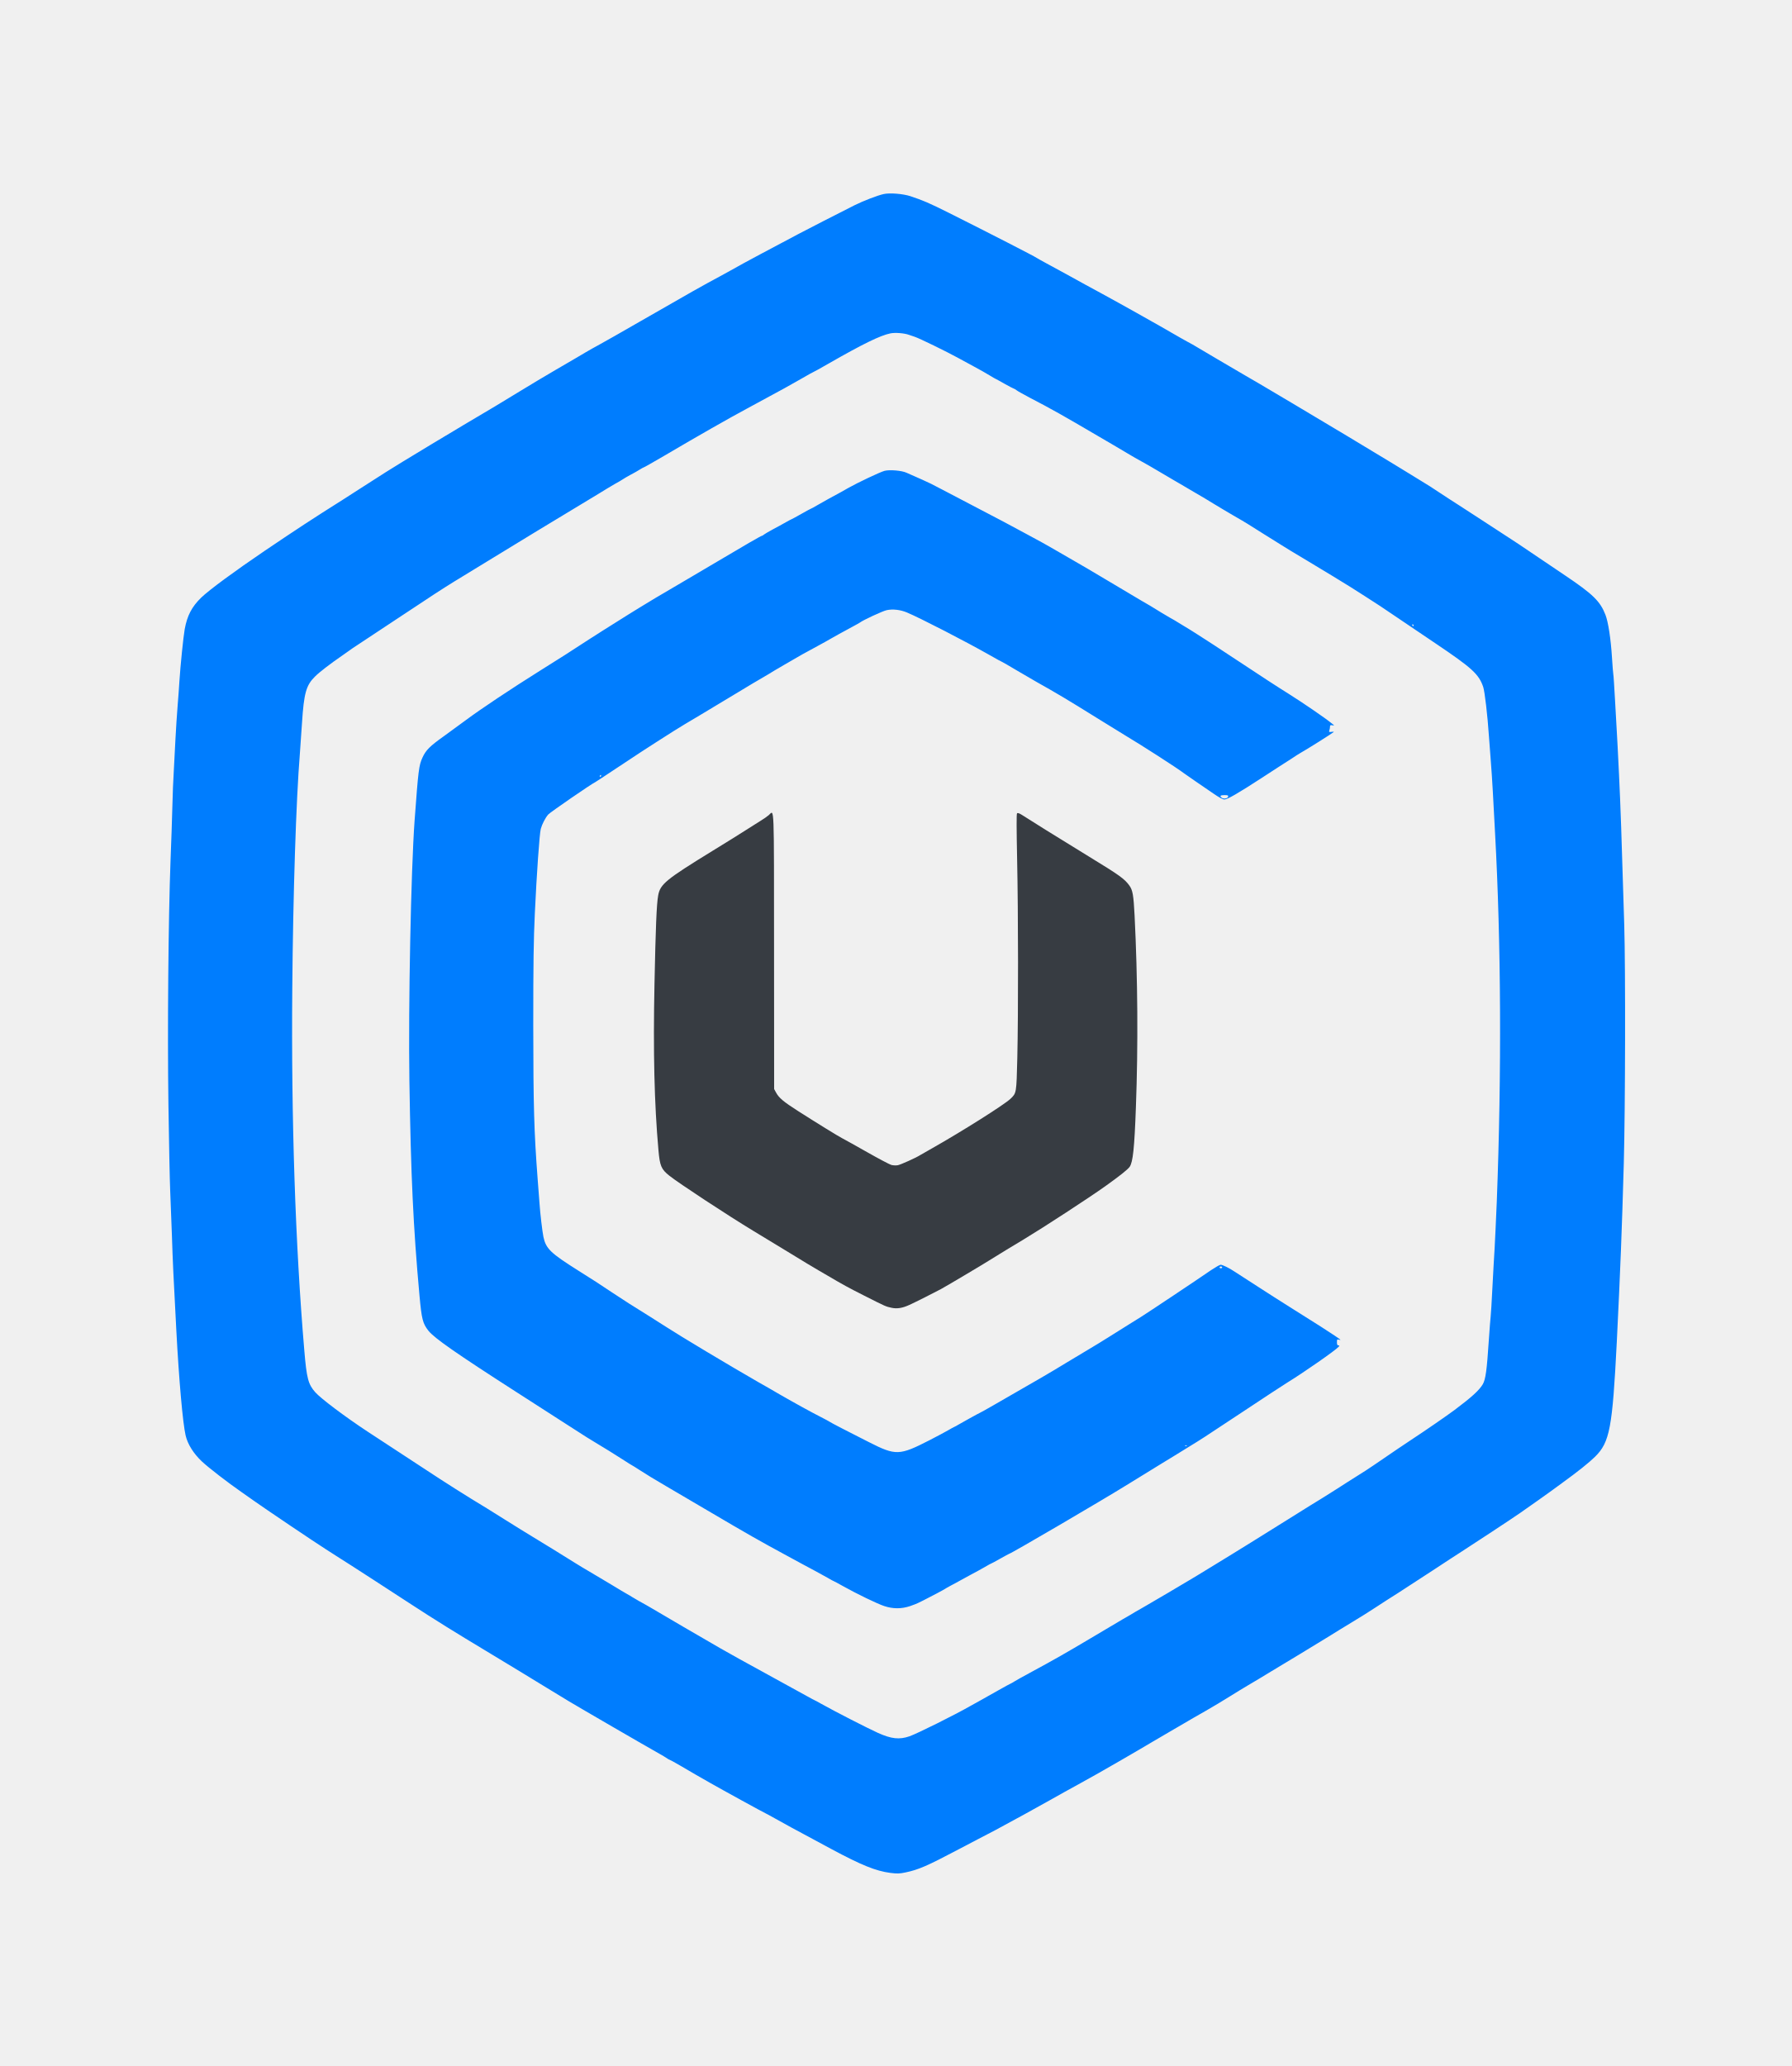
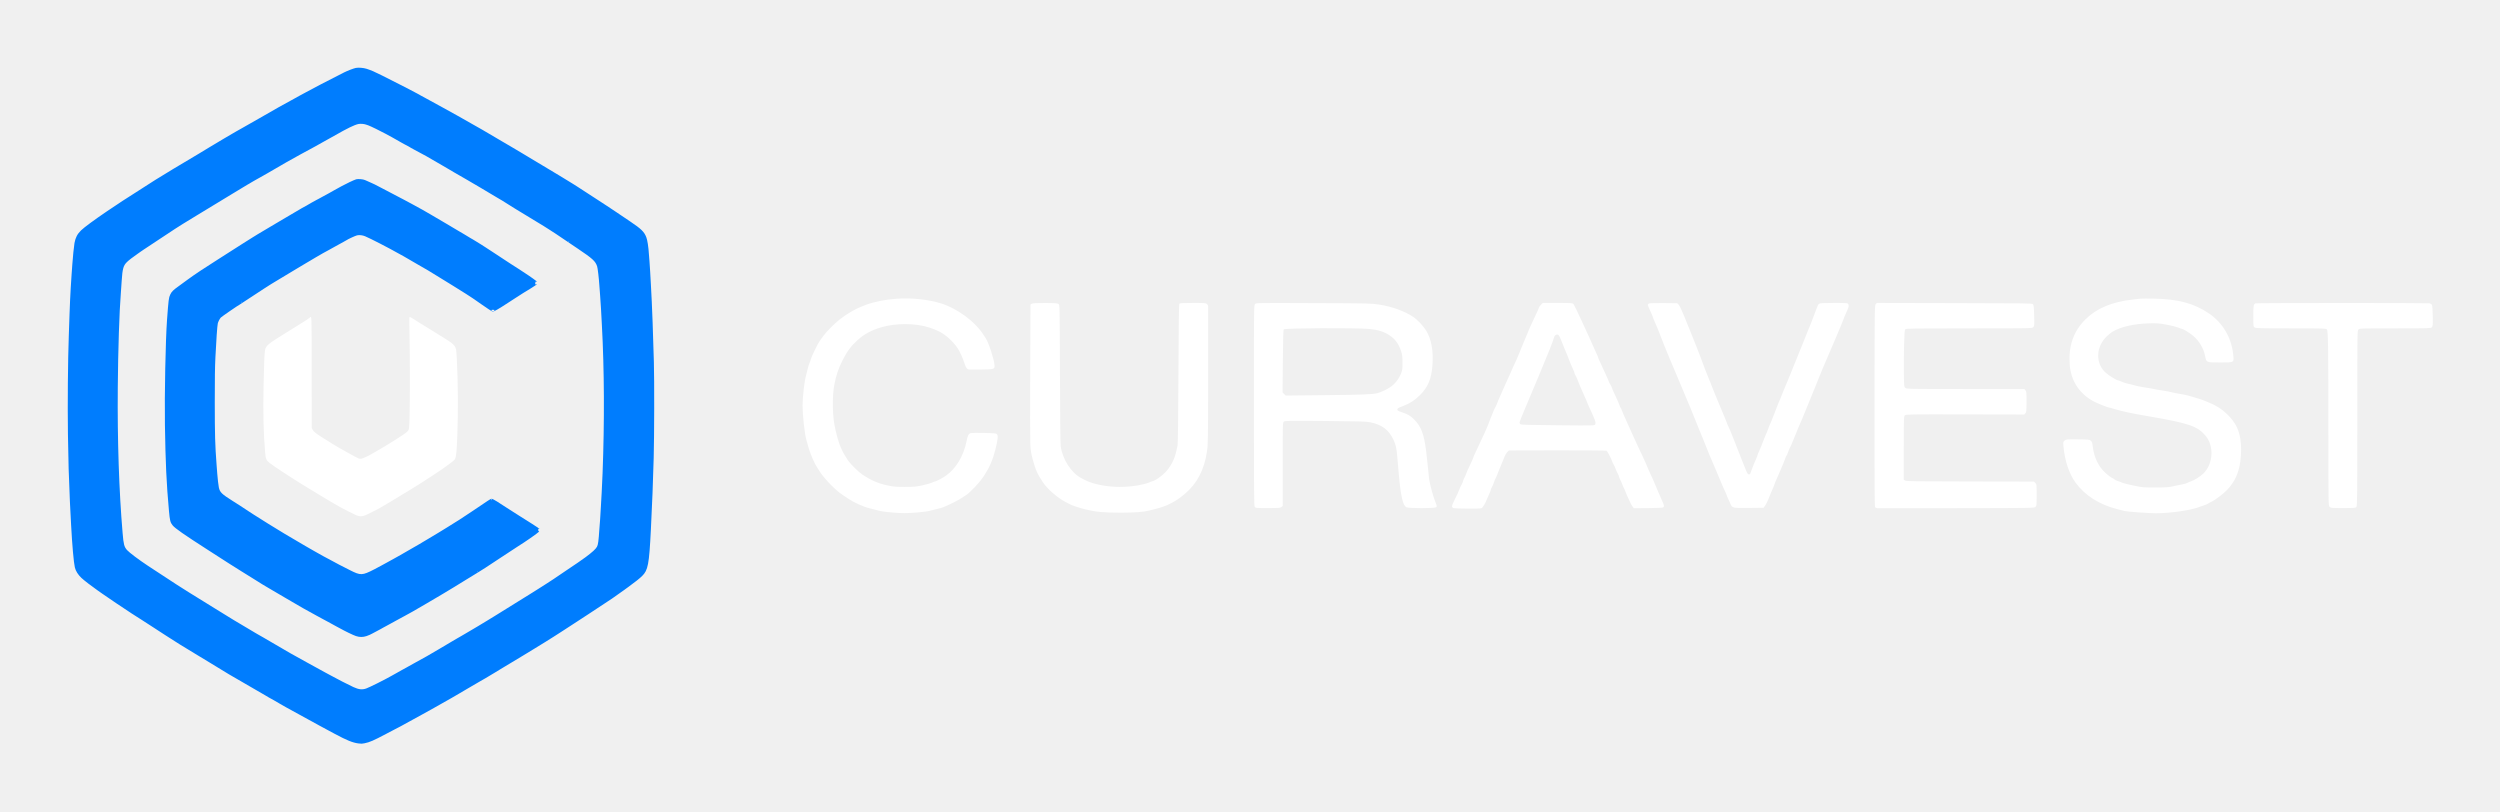
- <svg xmlns="http://www.w3.org/2000/svg" viewBox="0 0 1067.061 1230.040" width="1067.061" height="1230.040">
-   <g transform="translate(16.838,98.327) scale(0.521648)">
+ <svg xmlns="http://www.w3.org/2000/svg" viewBox="0 0 3699.127 1200.000" width="3699.127" height="1200.000">
+   <g transform="translate(17.058,83.307) scale(0.521648)">
    <g id="icon">
      <g transform="translate(0,1968) scale(0.1,-0.1)">
        <path d="M9765 19350 c-69 -15 -233 -78 -333 -128 -156 -78 -582 -297 -642 -329 -30 -17 -109 -58 -175 -93 -66 -35 -183 -97 -260 -138 -77 -42 -165 -89 -195 -105 -30 -16 -84 -46 -120 -67 -36 -20 -99 -55 -140 -77 -200 -107 -351 -192 -900 -508 -217 -125 -433 -248 -480 -273 -47 -25 -119 -66 -160 -90 -100 -59 -104 -62 -340 -199 -113 -66 -293 -173 -400 -239 -107 -66 -238 -145 -290 -176 -430 -253 -1115 -666 -1250 -753 -19 -12 -75 -49 -125 -80 -49 -32 -128 -82 -175 -112 -47 -30 -129 -83 -182 -117 -357 -225 -529 -338 -898 -587 -348 -236 -635 -447 -727 -536 -107 -105 -158 -203 -187 -358 -16 -91 -49 -414 -61 -600 -3 -55 -12 -179 -20 -275 -8 -96 -19 -269 -25 -385 -6 -115 -14 -280 -19 -365 -6 -85 -13 -265 -16 -400 -3 -135 -13 -414 -21 -620 -25 -662 -36 -1934 -24 -2785 6 -423 15 -862 20 -975 5 -113 14 -347 20 -520 9 -282 17 -462 50 -1075 30 -570 74 -1064 106 -1202 23 -101 91 -209 187 -299 77 -72 295 -240 452 -349 39 -27 99 -69 135 -95 116 -83 696 -474 830 -559 47 -30 115 -74 153 -98 37 -24 100 -64 140 -89 131 -84 171 -110 277 -179 149 -96 246 -159 400 -260 198 -128 188 -122 410 -261 113 -70 304 -187 425 -259 121 -73 303 -183 405 -245 102 -62 245 -149 318 -194 73 -45 183 -112 245 -149 104 -63 887 -517 1030 -597 35 -19 74 -43 87 -52 14 -10 28 -18 32 -18 4 0 58 -30 120 -66 62 -37 142 -84 178 -104 36 -20 112 -64 170 -97 122 -70 620 -343 625 -343 2 0 50 -26 107 -58 57 -32 141 -79 188 -104 47 -25 112 -61 145 -78 33 -18 92 -50 130 -70 39 -21 120 -64 180 -97 347 -186 509 -252 677 -274 80 -10 104 -9 171 5 149 31 245 72 612 266 55 29 156 82 225 118 69 35 154 80 190 99 227 122 460 250 625 343 105 59 246 138 315 175 126 69 329 183 495 280 50 29 143 83 208 121 65 38 133 78 151 89 18 11 111 65 205 120 95 55 184 107 199 116 15 9 44 26 65 38 74 42 108 61 140 80 99 57 174 102 277 166 63 40 158 97 210 128 52 30 167 99 255 153 88 53 239 145 335 202 96 58 238 144 315 192 77 48 205 127 285 175 80 48 197 121 260 163 106 69 166 108 260 167 72 46 221 143 415 270 110 73 249 163 308 201 127 81 587 384 667 440 101 70 311 219 359 254 26 19 82 60 123 90 177 128 307 232 374 298 169 166 199 328 249 1312 41 832 58 1263 80 2040 17 627 20 2213 5 2720 -32 1060 -42 1346 -60 1720 -11 228 -22 447 -25 485 -3 39 -12 198 -20 355 -9 157 -17 292 -20 300 -2 8 -9 94 -15 190 -13 212 -43 408 -75 489 -60 154 -143 235 -460 448 -126 85 -301 202 -387 261 -86 59 -212 143 -280 186 -68 44 -199 129 -293 191 -93 61 -204 133 -245 159 -71 45 -162 104 -289 188 -31 21 -72 47 -91 58 -19 12 -78 47 -130 80 -52 32 -122 75 -155 95 -33 20 -90 55 -128 78 -96 60 -825 497 -1117 670 -74 44 -183 109 -243 144 -59 35 -187 111 -285 167 -194 113 -479 281 -556 327 -27 17 -78 46 -115 65 -36 20 -110 61 -164 93 -117 68 -123 71 -407 231 -124 70 -307 171 -408 226 -101 54 -272 148 -380 208 -108 59 -231 126 -272 148 -41 22 -79 44 -85 48 -24 18 -541 283 -1002 514 -230 115 -296 143 -443 192 -83 27 -235 40 -305 24z m290 -1607 c22 -8 51 -18 65 -22 53 -17 360 -167 495 -241 28 -15 106 -58 175 -95 69 -37 154 -85 189 -107 34 -21 64 -38 66 -38 2 0 47 -25 100 -55 54 -30 101 -55 105 -55 4 0 18 -8 31 -18 13 -11 83 -49 154 -87 246 -128 364 -194 795 -447 80 -47 162 -95 183 -107 21 -12 82 -48 135 -80 53 -32 126 -74 162 -93 36 -19 128 -72 205 -118 77 -45 156 -92 175 -103 19 -11 47 -27 62 -36 14 -9 86 -51 160 -94 73 -42 174 -102 223 -133 50 -31 149 -89 220 -131 72 -41 146 -85 165 -97 19 -13 99 -63 178 -112 78 -49 172 -108 210 -131 37 -24 144 -89 237 -144 238 -143 491 -296 550 -334 28 -18 102 -65 165 -105 63 -40 142 -91 175 -113 81 -55 387 -261 627 -423 422 -284 498 -353 548 -500 17 -49 50 -329 65 -559 3 -49 13 -169 20 -265 8 -96 19 -265 25 -375 5 -110 17 -319 25 -465 69 -1257 76 -2740 20 -4205 -9 -214 -20 -457 -25 -540 -5 -82 -17 -283 -25 -445 -8 -162 -17 -311 -20 -330 -3 -19 -12 -141 -21 -270 -22 -341 -37 -450 -69 -504 -40 -68 -124 -145 -320 -292 -85 -64 -345 -243 -510 -351 -57 -37 -191 -128 -406 -275 -52 -36 -142 -95 -200 -130 -57 -36 -159 -100 -226 -144 -67 -43 -145 -92 -173 -109 -28 -16 -205 -126 -393 -244 -367 -229 -548 -342 -655 -407 -37 -23 -141 -87 -232 -142 -91 -56 -209 -128 -263 -159 -54 -32 -111 -65 -125 -74 -64 -38 -96 -58 -202 -119 -61 -36 -119 -70 -128 -75 -9 -6 -35 -21 -57 -33 -22 -12 -56 -32 -77 -44 -20 -13 -83 -50 -140 -82 -56 -33 -227 -134 -378 -224 -267 -159 -409 -240 -690 -392 -74 -40 -152 -83 -172 -96 -21 -13 -40 -24 -42 -24 -3 0 -67 -35 -143 -78 -76 -43 -169 -96 -208 -117 -38 -21 -88 -48 -110 -61 -178 -102 -602 -313 -695 -346 -115 -40 -207 -30 -360 39 -112 50 -504 251 -642 329 -43 24 -79 44 -82 44 -2 0 -39 20 -82 44 -219 121 -466 257 -524 288 -153 83 -373 205 -470 261 -242 139 -623 362 -768 448 -44 26 -103 60 -162 92 -30 17 -66 38 -80 47 -14 9 -29 19 -35 21 -9 4 -149 87 -200 119 -13 8 -69 42 -126 75 -56 33 -118 70 -138 82 -20 12 -49 30 -66 39 -16 9 -52 31 -80 49 -105 66 -394 245 -495 305 -58 35 -199 122 -315 195 -115 73 -286 179 -380 235 -93 57 -255 160 -360 228 -104 69 -212 139 -240 157 -82 53 -429 280 -585 383 -259 171 -530 375 -593 446 -81 91 -99 158 -126 481 -102 1199 -150 2634 -137 4135 9 1068 43 2139 87 2680 5 69 16 224 24 345 22 339 47 429 149 529 46 47 176 147 306 236 28 19 66 46 85 60 19 14 55 39 82 56 26 17 227 150 446 295 429 285 536 354 667 435 47 28 216 131 375 229 337 207 825 503 1075 653 96 57 191 115 210 127 43 27 134 82 176 106 17 9 42 23 55 31 13 7 31 18 39 24 8 6 45 28 82 48 37 19 86 47 108 61 22 14 42 25 45 25 5 0 96 52 230 130 399 235 749 434 945 539 85 46 202 110 260 141 58 32 137 75 175 95 39 21 127 71 197 111 70 41 130 74 133 74 3 0 83 44 178 99 388 222 583 317 699 341 54 11 160 3 213 -17z m5760 -3313 c3 -5 1 -10 -4 -10 -6 0 -11 5 -11 10 0 6 2 10 4 10 3 0 8 -4 11 -10z M9775 16191 c-54 -15 -311 -137 -415 -196 -51 -30 -91 -52 -230 -127 -30 -17 -85 -48 -122 -69 -36 -22 -69 -39 -71 -39 -3 0 -53 -27 -111 -60 -58 -33 -108 -60 -110 -60 -2 0 -33 -16 -68 -36 -34 -20 -101 -56 -148 -81 -47 -25 -92 -52 -101 -59 -8 -8 -19 -14 -23 -14 -10 0 -207 -114 -486 -280 -80 -48 -255 -151 -390 -230 -306 -179 -427 -251 -510 -303 -36 -22 -94 -58 -130 -80 -71 -44 -155 -97 -210 -132 -19 -12 -59 -37 -89 -56 -30 -19 -103 -65 -163 -104 -214 -140 -327 -212 -553 -353 -343 -215 -677 -438 -848 -565 -84 -62 -199 -146 -256 -187 -156 -111 -202 -157 -240 -240 -42 -90 -48 -143 -91 -725 -41 -573 -72 -2101 -59 -2970 17 -1083 44 -1665 115 -2445 25 -273 37 -320 103 -404 67 -84 320 -260 991 -691 375 -240 471 -302 591 -380 217 -140 266 -171 349 -220 91 -54 158 -96 301 -187 49 -32 91 -58 93 -58 2 0 40 -24 85 -53 102 -65 132 -84 311 -189 80 -47 289 -170 465 -273 467 -275 592 -346 910 -518 61 -33 139 -75 175 -95 36 -19 99 -53 140 -75 41 -22 105 -57 142 -78 36 -22 69 -39 71 -39 3 0 51 -26 108 -58 163 -91 387 -199 469 -227 101 -34 198 -34 297 -1 39 14 80 29 90 35 10 5 38 19 63 31 63 31 233 121 245 130 6 5 37 22 70 40 33 17 78 41 100 54 22 12 81 44 130 71 50 26 120 65 157 86 36 22 69 39 71 39 3 0 49 25 102 55 54 30 99 55 101 55 19 0 1074 618 1359 795 39 24 97 60 130 80 33 20 92 56 130 80 39 24 97 60 130 80 33 20 90 55 128 78 37 23 118 73 180 111 150 92 123 74 617 401 239 159 464 306 500 328 188 115 558 373 590 411 10 13 10 16 -4 16 -12 0 -16 9 -16 36 0 31 3 35 20 29 11 -3 20 -4 20 -2 0 5 -108 77 -210 142 -19 12 -60 38 -90 57 -102 64 -210 133 -273 172 -168 106 -199 126 -362 231 -66 43 -145 94 -175 113 -30 19 -75 48 -99 64 -61 41 -137 78 -159 78 -10 0 -58 -28 -108 -61 -153 -106 -736 -494 -802 -535 -34 -21 -92 -57 -127 -79 -36 -22 -134 -83 -217 -136 -84 -53 -193 -120 -243 -149 -49 -29 -173 -104 -275 -165 -168 -103 -318 -190 -808 -471 -90 -52 -165 -94 -168 -94 -4 0 -226 -123 -254 -140 -8 -6 -24 -14 -35 -19 -11 -5 -45 -23 -75 -41 -30 -18 -125 -68 -210 -112 -345 -177 -386 -178 -690 -24 -246 124 -443 226 -455 236 -5 4 -48 27 -95 51 -105 53 -303 162 -475 261 -71 42 -179 104 -240 138 -336 193 -884 521 -1060 635 -71 46 -244 155 -419 264 -32 20 -119 77 -193 126 -160 107 -199 132 -385 249 -316 199 -368 249 -397 384 -12 59 -37 265 -45 387 -3 44 -13 168 -21 275 -41 542 -49 824 -50 1750 0 717 4 983 18 1280 21 449 53 910 68 965 14 52 51 124 84 163 20 24 495 351 541 372 6 3 116 75 245 161 220 146 368 243 449 294 40 25 81 51 201 128 47 30 184 113 305 184 120 72 314 188 429 258 116 70 235 142 265 158 30 17 66 38 80 47 14 10 97 59 185 110 213 124 212 123 355 200 69 37 149 82 178 99 52 30 101 57 247 136 39 21 75 41 80 45 34 27 261 132 305 141 70 15 155 5 230 -26 153 -64 677 -334 953 -491 71 -41 132 -74 135 -74 2 0 79 -44 171 -99 91 -54 189 -111 218 -127 242 -136 340 -194 726 -434 119 -74 250 -155 289 -178 194 -116 591 -371 668 -430 14 -10 75 -52 135 -94 61 -41 153 -104 206 -141 62 -43 107 -67 124 -67 34 0 162 74 426 246 68 45 157 102 197 128 39 25 105 67 145 93 39 27 80 52 90 58 92 52 365 224 390 245 4 4 -7 5 -24 2 -30 -4 -32 -3 -25 19 4 13 8 32 7 43 0 14 6 17 27 13 26 -5 26 -4 -9 23 -77 63 -331 236 -490 336 -128 80 -278 177 -674 439 -126 83 -252 166 -280 183 -27 18 -81 52 -120 77 -38 24 -97 61 -130 80 -33 20 -78 47 -100 61 -22 13 -47 27 -55 31 -12 6 -160 95 -220 133 -8 5 -55 33 -105 61 -49 29 -214 127 -365 217 -151 91 -358 212 -460 270 -102 58 -201 115 -220 127 -19 12 -134 75 -255 140 -121 65 -242 130 -270 145 -82 44 -250 132 -420 220 -88 46 -212 110 -275 144 -122 65 -156 81 -232 115 -27 12 -67 30 -90 40 -24 11 -65 29 -93 41 -54 25 -194 36 -250 21z m-3235 -3481 c0 -5 -5 -10 -11 -10 -5 0 -7 5 -4 10 3 6 8 10 11 10 2 0 4 -4 4 -10z m7158 -237 c-4 -22 -53 -30 -74 -12 -25 20 -15 29 32 29 38 0 45 -3 42 -17z m-68 -5373 c0 -5 -7 -10 -15 -10 -8 0 -15 5 -15 10 0 6 7 10 15 10 8 0 15 -4 15 -10z m-403 -2036 c-3 -3 -12 -4 -19 -1 -8 3 -5 6 6 6 11 1 17 -2 13 -5z" fill="#007DFE" />
      </g>
      <g transform="translate(0,1968) scale(0.1,-0.1)">
-         <path d="M8454 12262 c-17 -15 -60 -45 -95 -66 -35 -22 -100 -63 -144 -91 -135 -86 -203 -128 -400 -249 -537 -330 -601 -382 -624 -512 -18 -97 -29 -368 -42 -1008 -16 -777 -2 -1370 45 -1896 16 -183 32 -220 125 -294 109 -87 670 -455 956 -628 94 -56 285 -172 425 -258 140 -86 284 -173 320 -193 36 -21 83 -48 105 -61 164 -97 244 -141 415 -227 251 -127 247 -125 314 -140 64 -14 126 -4 206 33 72 33 277 136 359 180 77 42 521 306 624 372 31 20 177 109 324 197 224 135 737 469 928 605 168 120 256 190 279 222 37 55 54 211 71 682 26 694 21 1470 -15 2185 -12 236 -22 290 -59 342 -56 78 -111 117 -456 328 -448 275 -608 375 -771 479 -31 20 -49 25 -56 18 -7 -7 -6 -173 1 -529 13 -609 14 -1744 2 -2264 -10 -405 -9 -399 -79 -466 -71 -67 -549 -369 -892 -563 -69 -39 -132 -75 -140 -80 -47 -30 -221 -108 -253 -114 -20 -4 -54 -2 -74 3 -21 6 -146 72 -278 147 -132 75 -258 145 -280 156 -47 24 -287 172 -505 311 -169 108 -220 151 -253 212 l-22 40 -1 1575 c-1 1729 4 1609 -60 1552z" fill="#373C42" />
+         <path d="M8454 12262 c-17 -15 -60 -45 -95 -66 -35 -22 -100 -63 -144 -91 -135 -86 -203 -128 -400 -249 -537 -330 -601 -382 -624 -512 -18 -97 -29 -368 -42 -1008 -16 -777 -2 -1370 45 -1896 16 -183 32 -220 125 -294 109 -87 670 -455 956 -628 94 -56 285 -172 425 -258 140 -86 284 -173 320 -193 36 -21 83 -48 105 -61 164 -97 244 -141 415 -227 251 -127 247 -125 314 -140 64 -14 126 -4 206 33 72 33 277 136 359 180 77 42 521 306 624 372 31 20 177 109 324 197 224 135 737 469 928 605 168 120 256 190 279 222 37 55 54 211 71 682 26 694 21 1470 -15 2185 -12 236 -22 290 -59 342 -56 78 -111 117 -456 328 -448 275 -608 375 -771 479 -31 20 -49 25 -56 18 -7 -7 -6 -173 1 -529 13 -609 14 -1744 2 -2264 -10 -405 -9 -399 -79 -466 -71 -67 -549 -369 -892 -563 -69 -39 -132 -75 -140 -80 -47 -30 -221 -108 -253 -114 -20 -4 -54 -2 -74 3 -21 6 -146 72 -278 147 -132 75 -258 145 -280 156 -47 24 -287 172 -505 311 -169 108 -220 151 -253 212 l-22 40 -1 1575 c-1 1729 4 1609 -60 1552z" fill="#FFFFFF" />
      </g>
    </g>
  </g>
+   <g transform="translate(1154.161,306.348) scale(0.854883)">
+     <g id="text" transform="translate(0,558) scale(0.1,-0.1)">
+       <path d="M2020 3993 c-404 -29 -702 -138 -985 -357 -89 -70 -226 -206 -278 -278 -25 -34 -56 -75 -67 -91 -31 -39 -146 -276 -155 -316 -4 -18 -15 -52 -26 -75 -10 -24 -24 -67 -30 -97 -6 -30 -20 -83 -30 -119 -26 -85 -59 -376 -59 -515 0 -161 35 -483 63 -584 14 -47 29 -104 35 -126 17 -65 67 -197 90 -240 12 -22 22 -43 22 -46 0 -8 55 -98 99 -164 86 -127 269 -312 382 -386 20 -13 63 -42 95 -64 104 -70 276 -148 383 -171 35 -8 94 -23 130 -34 71 -21 192 -35 391 -46 158 -8 447 16 541 46 37 11 91 24 120 30 57 10 118 35 264 107 85 42 109 56 215 127 76 50 232 216 302 321 104 157 159 282 207 475 40 160 48 228 28 255 -14 19 -30 20 -219 25 -112 3 -218 1 -236 -3 -39 -10 -54 -38 -75 -147 -50 -247 -179 -464 -353 -588 -51 -37 -173 -102 -191 -102 -8 0 -32 -9 -53 -20 -22 -11 -97 -32 -167 -47 -111 -24 -151 -27 -303 -27 -152 0 -192 3 -300 26 -161 34 -283 87 -430 184 -72 48 -211 185 -257 254 -39 59 -93 150 -93 157 0 3 -11 27 -24 53 -39 78 -93 274 -118 425 -32 202 -32 478 0 660 29 161 75 298 147 438 79 154 146 244 257 344 118 106 238 170 408 221 257 76 597 74 835 -4 55 -18 130 -47 166 -66 119 -60 241 -170 324 -293 34 -49 91 -175 114 -250 27 -88 48 -116 87 -118 16 0 113 0 215 1 214 2 224 6 222 71 -4 95 -101 393 -153 471 -9 14 -33 50 -54 81 -138 211 -444 434 -706 517 -228 72 -520 104 -780 85z M23545 3994 c-16 -2 -73 -9 -125 -14 -365 -41 -631 -151 -826 -345 -207 -205 -295 -459 -272 -782 20 -281 171 -510 423 -641 66 -34 237 -102 257 -102 7 0 47 -11 88 -24 116 -37 320 -81 610 -130 685 -117 835 -169 974 -335 150 -179 132 -486 -37 -652 -54 -53 -161 -120 -222 -139 -22 -7 -49 -19 -60 -26 -11 -7 -49 -18 -85 -24 -36 -6 -105 -20 -155 -32 -77 -18 -121 -22 -305 -22 -206 -1 -222 0 -380 33 -91 18 -178 40 -194 48 -16 8 -50 21 -77 29 -26 8 -51 19 -54 24 -4 6 -25 20 -48 31 -62 31 -162 123 -206 188 -73 108 -116 228 -131 366 -7 56 -13 74 -33 91 -23 19 -37 21 -224 23 -192 2 -201 1 -228 -20 -27 -22 -28 -24 -21 -97 20 -246 98 -480 209 -631 163 -223 408 -379 716 -458 53 -14 112 -29 131 -34 47 -12 421 -39 545 -39 256 0 614 53 760 112 28 11 66 24 85 30 19 6 46 18 60 27 14 9 38 23 55 30 62 27 215 143 279 213 125 134 195 288 221 484 19 146 19 274 0 393 -28 169 -87 282 -215 412 -53 53 -115 103 -164 132 -43 26 -80 47 -83 47 -2 0 -30 12 -61 27 -72 34 -167 69 -257 94 -38 11 -90 26 -115 34 -25 8 -90 21 -145 30 -55 8 -123 22 -151 30 -28 8 -99 21 -158 30 -60 8 -125 19 -145 25 -21 5 -96 19 -167 29 -71 11 -148 27 -172 35 -23 8 -70 20 -103 26 -34 6 -85 22 -114 36 -30 13 -59 24 -65 24 -24 0 -159 82 -213 131 -181 161 -175 443 13 628 33 32 84 73 115 90 145 82 363 130 620 138 129 4 170 1 295 -21 80 -14 172 -37 205 -50 33 -14 66 -26 73 -26 21 0 130 -69 190 -118 104 -87 181 -216 207 -347 23 -118 16 -115 260 -115 255 0 243 -8 225 151 -31 285 -183 538 -417 697 -259 176 -533 249 -958 257 -110 2 -213 1 -230 -1z M4360 3907 l-25 -13 -5 -1134 c-3 -624 -2 -1198 2 -1275 5 -114 13 -164 41 -270 49 -183 83 -259 179 -402 75 -113 260 -273 388 -337 25 -12 54 -27 65 -34 45 -26 161 -65 290 -97 166 -42 309 -55 605 -55 238 0 405 13 490 37 30 8 89 24 130 33 71 17 181 57 225 82 11 7 34 18 50 26 51 25 137 84 208 144 216 183 337 413 386 733 19 124 20 182 21 1320 0 655 1 1196 0 1203 0 6 -9 21 -20 32 -19 19 -33 20 -244 20 -170 0 -226 -3 -234 -13 -8 -9 -13 -381 -16 -1207 -3 -708 -9 -1215 -15 -1245 -37 -193 -72 -281 -158 -403 -63 -88 -205 -200 -278 -218 -17 -4 -48 -16 -69 -27 -22 -10 -105 -31 -185 -45 -206 -35 -419 -35 -616 1 -131 25 -229 55 -300 94 -16 9 -43 23 -60 31 -174 90 -328 330 -357 554 -6 52 -11 522 -13 1263 -4 1175 -4 1180 -24 1196 -18 15 -51 17 -228 18 -150 1 -215 -3 -233 -12z M8222 3902 c-20 -20 -20 -44 -20 -1754 0 -1471 2 -1736 14 -1755 14 -23 17 -23 228 -23 189 0 216 2 235 18 l22 17 0 721 c-1 701 0 722 19 739 18 16 62 17 717 12 592 -5 710 -8 777 -22 209 -43 322 -130 407 -310 38 -83 53 -150 64 -305 4 -47 15 -180 26 -297 34 -376 70 -527 130 -559 40 -20 486 -21 514 0 18 13 17 17 -18 107 -33 84 -85 273 -100 369 -4 19 -11 91 -17 160 -6 69 -22 217 -36 330 -38 304 -87 432 -211 556 -60 61 -105 87 -213 123 -58 20 -75 30 -75 45 0 22 6 26 109 66 114 44 190 94 282 185 138 136 198 278 216 514 19 249 -18 455 -108 602 -52 83 -152 190 -227 239 -144 97 -364 177 -582 211 -137 22 -163 23 -1137 26 -980 4 -997 4 -1016 -15z m1978 -432 c139 -12 256 -48 346 -108 101 -67 157 -143 201 -269 23 -68 27 -95 27 -203 1 -116 -1 -131 -28 -198 -37 -90 -104 -175 -183 -229 -58 -39 -152 -84 -218 -103 -75 -22 -268 -30 -906 -36 l-687 -7 -27 27 -27 27 5 540 c3 396 8 544 16 552 22 22 1224 28 1481 7z M13171 3889 c-17 -17 -31 -35 -31 -41 0 -6 -40 -95 -89 -197 -49 -102 -92 -197 -96 -211 -4 -14 -19 -49 -32 -79 -14 -30 -31 -70 -38 -90 -8 -20 -30 -74 -50 -121 -20 -47 -43 -103 -51 -125 -8 -22 -25 -62 -38 -90 -41 -86 -73 -157 -115 -255 -23 -52 -52 -117 -66 -145 -13 -27 -40 -88 -60 -135 -20 -47 -44 -103 -55 -125 -11 -22 -27 -60 -35 -85 -9 -24 -22 -54 -29 -65 -14 -21 -53 -111 -91 -210 -12 -33 -32 -85 -44 -115 -12 -30 -32 -77 -45 -105 -42 -87 -98 -208 -121 -260 -13 -27 -37 -79 -54 -115 -17 -36 -31 -69 -31 -74 0 -5 -14 -39 -31 -75 -64 -133 -88 -187 -94 -210 -4 -14 -18 -45 -31 -69 -13 -25 -24 -52 -24 -61 0 -9 -10 -32 -21 -51 -12 -19 -28 -53 -36 -75 -15 -43 -46 -112 -99 -216 -41 -81 -43 -106 -8 -119 27 -11 444 -14 482 -4 23 7 70 84 100 164 7 19 24 57 37 84 14 28 25 57 25 65 0 9 8 30 18 46 11 17 27 55 37 85 10 30 24 64 31 76 8 11 22 45 33 75 10 29 35 92 56 139 20 47 47 112 59 144 11 33 35 74 51 92 l30 31 840 2 c462 0 845 -2 851 -7 15 -10 78 -129 94 -178 7 -21 21 -50 30 -64 9 -14 23 -43 30 -65 7 -22 23 -58 36 -81 13 -22 24 -48 24 -56 0 -8 11 -35 23 -59 13 -24 30 -62 37 -84 7 -22 19 -49 26 -60 7 -11 20 -41 29 -65 8 -25 24 -63 35 -85 10 -22 30 -65 44 -95 14 -30 34 -66 45 -79 l18 -24 249 2 c157 1 253 6 261 13 19 15 16 36 -13 98 -14 30 -49 109 -76 175 -91 218 -106 252 -117 271 -14 26 -91 200 -91 208 0 3 -25 59 -56 123 -31 65 -67 143 -81 173 -13 30 -39 87 -58 125 -42 89 -72 157 -124 275 -23 52 -53 118 -65 145 -13 28 -29 67 -36 87 -6 21 -15 40 -20 43 -5 3 -14 22 -20 43 -12 36 -22 60 -93 212 -19 41 -38 86 -42 100 -4 14 -15 36 -25 50 -10 14 -21 36 -25 50 -4 14 -23 59 -43 100 -19 41 -45 98 -57 125 -13 28 -37 80 -54 116 -17 36 -31 70 -31 75 0 5 -11 31 -24 59 -14 27 -41 88 -61 135 -20 47 -47 108 -60 135 -13 28 -78 169 -144 314 -67 146 -129 273 -138 283 -15 16 -38 18 -274 18 l-257 0 -31 -31z m341 -595 c14 -38 41 -103 58 -144 32 -73 67 -161 115 -285 13 -33 33 -78 44 -100 12 -21 21 -46 21 -55 0 -8 8 -29 19 -46 10 -17 22 -41 26 -55 9 -30 99 -241 157 -366 15 -34 28 -65 28 -68 0 -4 13 -34 29 -68 101 -213 117 -258 99 -290 -10 -20 -21 -20 -645 -14 -475 4 -637 8 -648 17 -8 7 -15 21 -15 31 0 10 34 98 76 196 173 408 376 895 450 1080 35 89 67 176 70 193 8 38 39 61 68 51 14 -6 30 -31 48 -77z M15038 3910 c-10 -6 -18 -17 -18 -25 0 -8 20 -57 45 -109 25 -53 45 -101 45 -108 0 -6 9 -30 20 -52 23 -49 74 -172 100 -241 37 -99 94 -242 175 -435 12 -30 62 -147 110 -260 94 -221 164 -387 252 -600 52 -127 67 -164 141 -350 16 -41 44 -109 62 -150 17 -41 38 -93 46 -115 25 -67 107 -267 150 -360 12 -27 31 -72 42 -100 11 -27 37 -88 57 -135 20 -47 48 -111 61 -144 13 -32 27 -63 32 -70 5 -6 15 -29 22 -51 7 -22 21 -56 31 -75 10 -19 27 -56 37 -82 34 -79 33 -79 323 -76 l253 3 28 40 c15 22 37 63 47 90 29 76 71 175 92 221 10 22 19 44 19 49 0 8 16 45 91 215 48 109 86 203 99 242 6 21 15 40 20 43 5 3 16 29 26 58 9 28 20 57 25 63 9 11 50 106 99 229 39 99 72 176 120 285 23 52 99 239 170 415 156 392 227 561 330 795 23 52 50 115 60 140 10 25 35 83 55 130 37 84 75 177 120 295 13 33 33 78 44 101 28 58 34 89 21 113 -10 20 -17 21 -248 21 -195 0 -241 -3 -259 -15 -13 -9 -32 -47 -48 -97 -24 -73 -91 -242 -240 -608 -103 -254 -220 -541 -245 -605 -15 -38 -44 -108 -65 -155 -20 -47 -45 -108 -55 -136 -10 -28 -23 -59 -29 -70 -6 -10 -22 -48 -35 -84 -13 -36 -37 -99 -54 -140 -17 -41 -40 -100 -51 -130 -12 -30 -27 -66 -35 -80 -7 -14 -21 -50 -31 -80 -10 -30 -21 -60 -26 -65 -4 -6 -19 -41 -33 -78 -14 -37 -37 -96 -51 -132 -14 -36 -34 -83 -45 -105 -11 -21 -20 -45 -20 -51 0 -7 -13 -40 -28 -73 -25 -53 -47 -109 -95 -239 -7 -20 -16 -27 -30 -25 -15 2 -29 24 -53 83 -17 44 -42 105 -54 135 -12 30 -33 82 -45 115 -13 33 -37 96 -55 140 -18 44 -43 107 -55 140 -43 111 -76 190 -91 217 -8 15 -23 51 -33 80 -10 29 -35 91 -56 138 -20 47 -50 117 -65 155 -15 39 -42 104 -60 145 -18 41 -42 102 -55 135 -12 33 -29 76 -37 95 -45 103 -132 328 -190 490 -19 54 -129 328 -268 670 -39 97 -82 186 -96 200 l-24 25 -238 3 c-153 1 -243 -2 -254 -8z M18964 3899 c-18 -20 -19 -73 -20 -1759 -2 -1343 1 -1742 10 -1755 6 -9 25 -17 41 -18 17 0 634 0 1373 1 1327 2 1342 2 1362 22 19 19 20 33 20 205 0 182 0 186 -24 210 l-23 23 -1104 2 c-958 1 -1107 3 -1126 16 l-23 14 0 549 c0 533 1 548 20 566 19 17 72 18 1043 16 l1023 -2 19 21 c17 19 19 38 20 197 0 156 -2 179 -18 200 l-18 23 -1019 0 c-987 0 -1019 1 -1041 19 -24 19 -24 22 -27 248 -2 125 -1 346 3 491 6 210 10 266 22 277 12 13 163 15 1104 15 1088 0 1089 0 1110 21 20 20 20 28 16 201 -4 149 -8 183 -21 197 -15 15 -135 16 -1360 18 l-1343 3 -19 -21z M25540 3913 c-36 -13 -40 -34 -40 -219 0 -178 1 -183 22 -198 20 -14 96 -16 629 -16 567 0 607 -1 622 -18 22 -24 26 -251 26 -1788 1 -1254 1 -1260 21 -1282 20 -21 28 -22 234 -22 194 0 214 2 229 18 16 17 17 138 17 1535 0 1504 0 1517 20 1537 20 20 33 20 635 20 592 0 616 1 634 19 18 18 19 34 17 193 -2 106 -7 181 -14 194 -6 12 -26 24 -43 28 -38 7 -2988 7 -3009 -1z" fill="#FFFFFF" />
+     </g>
+   </g>
</svg>
